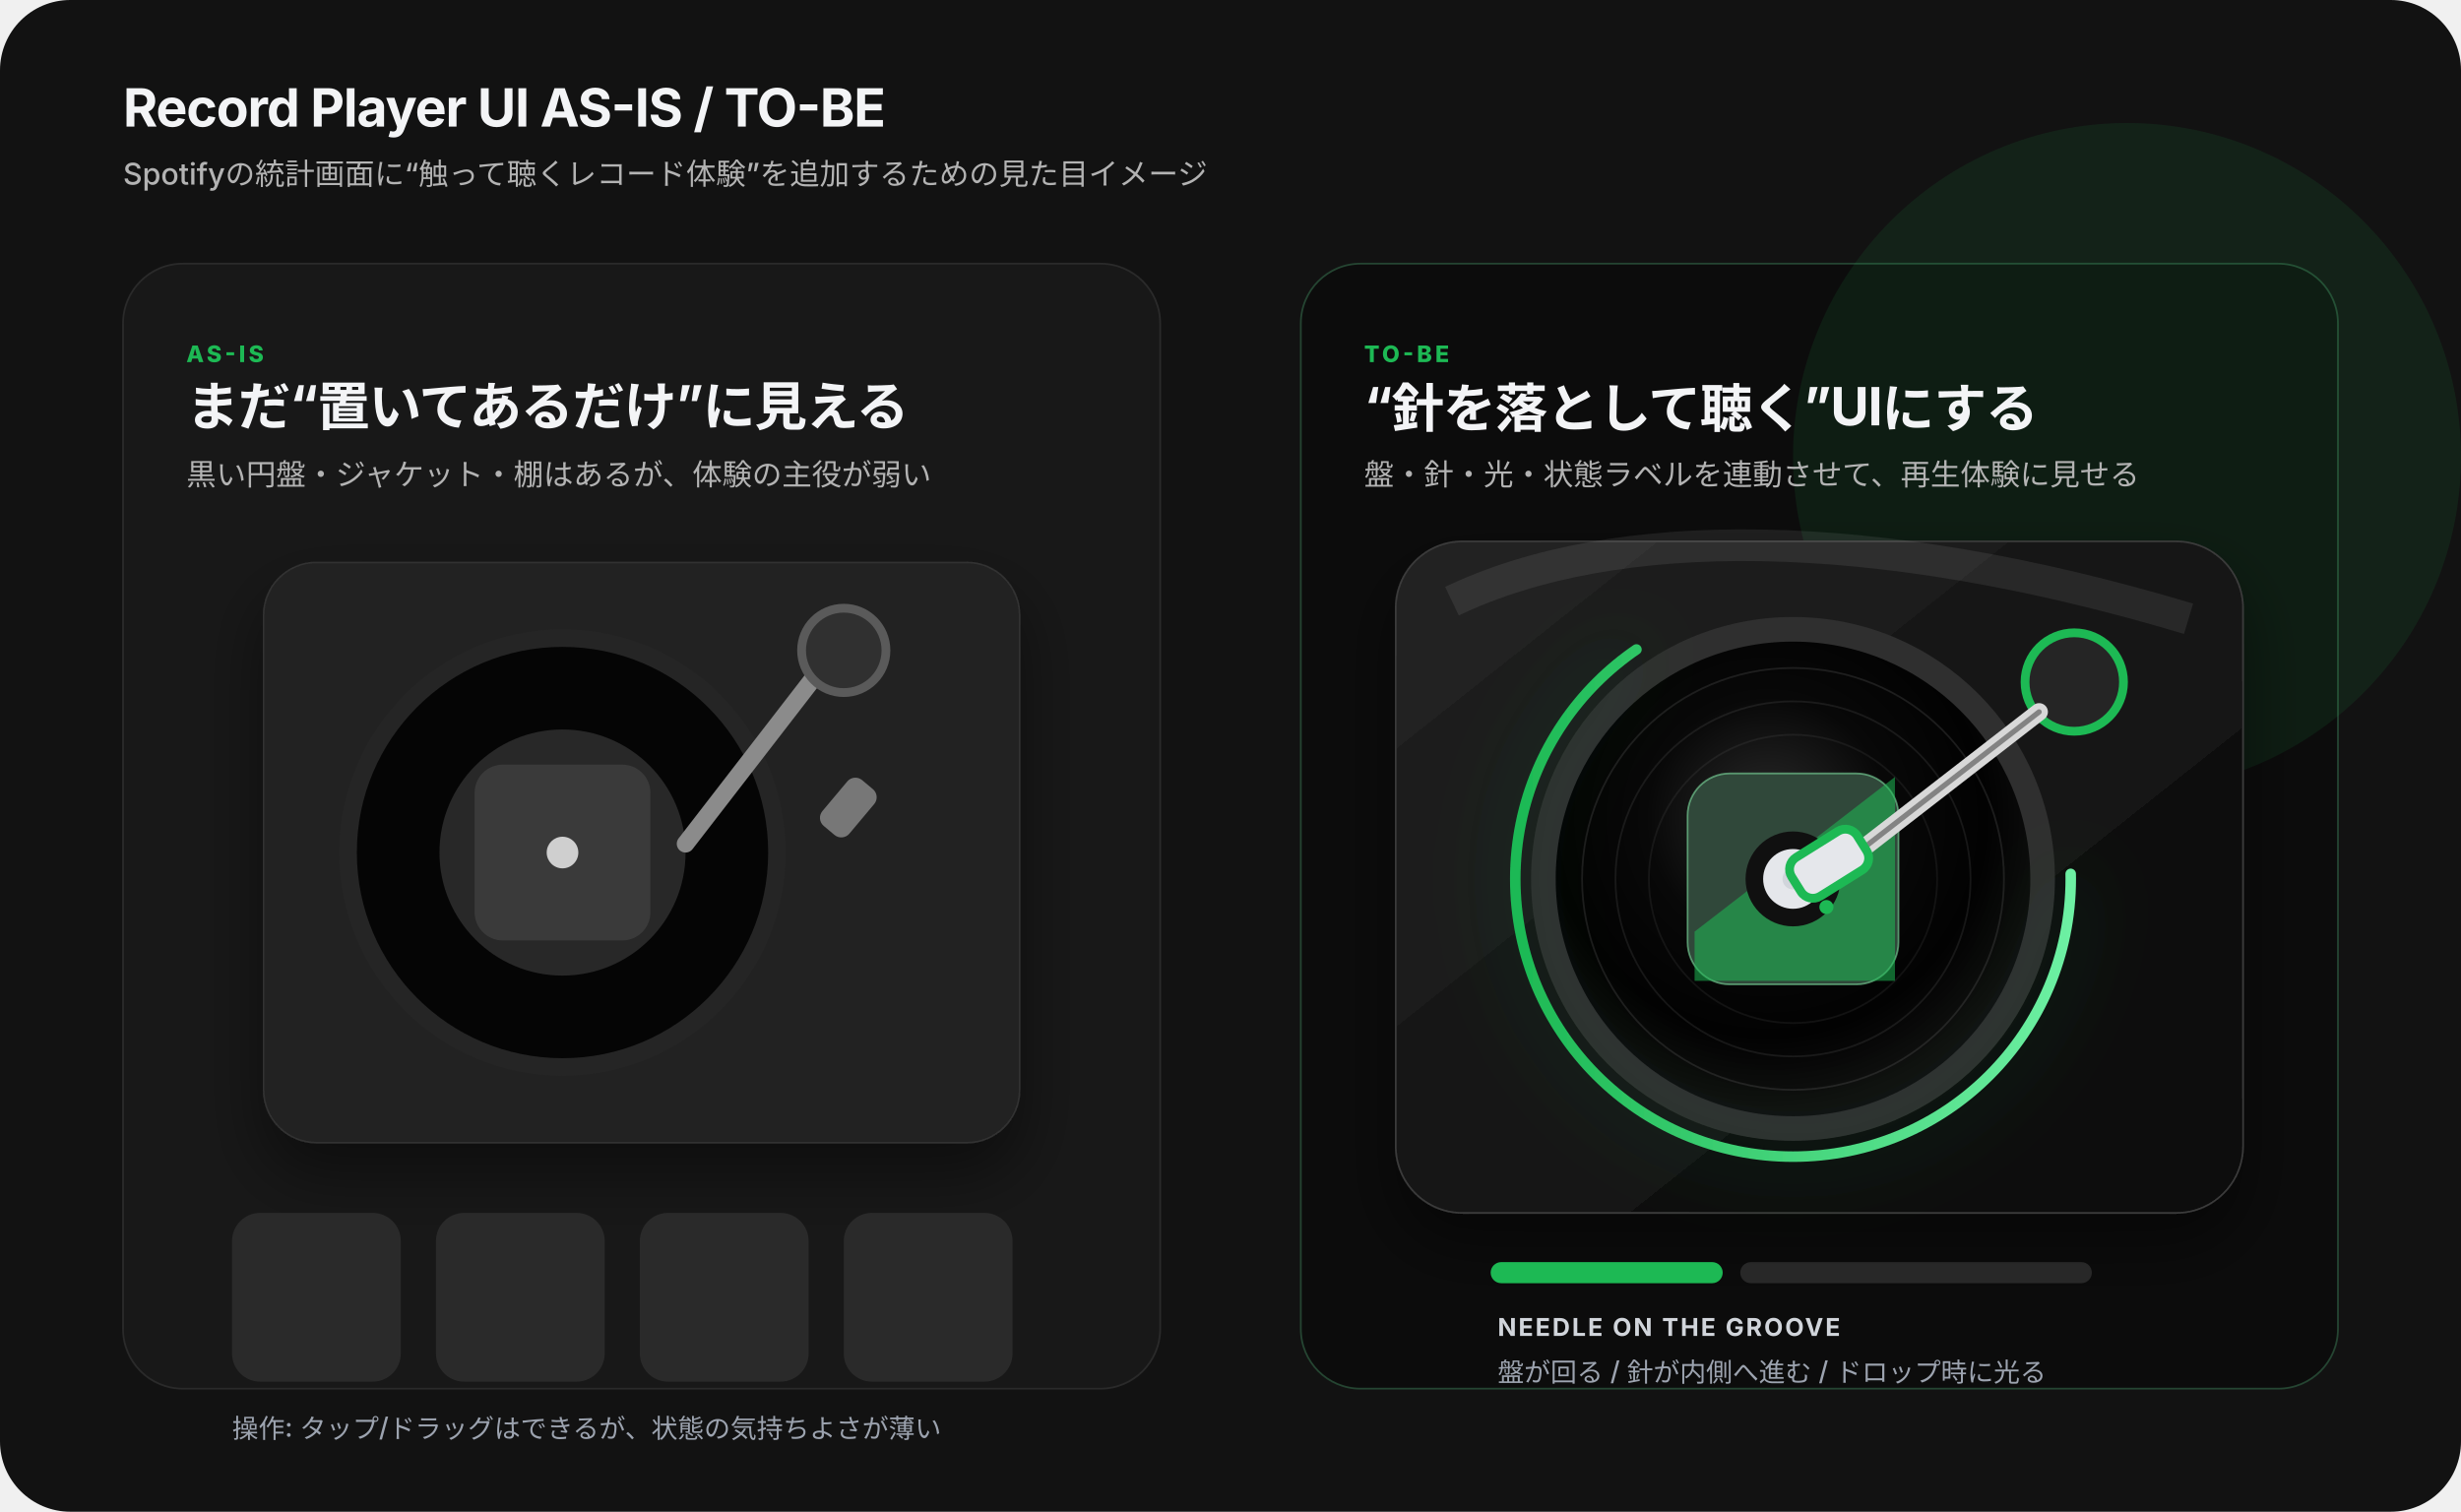
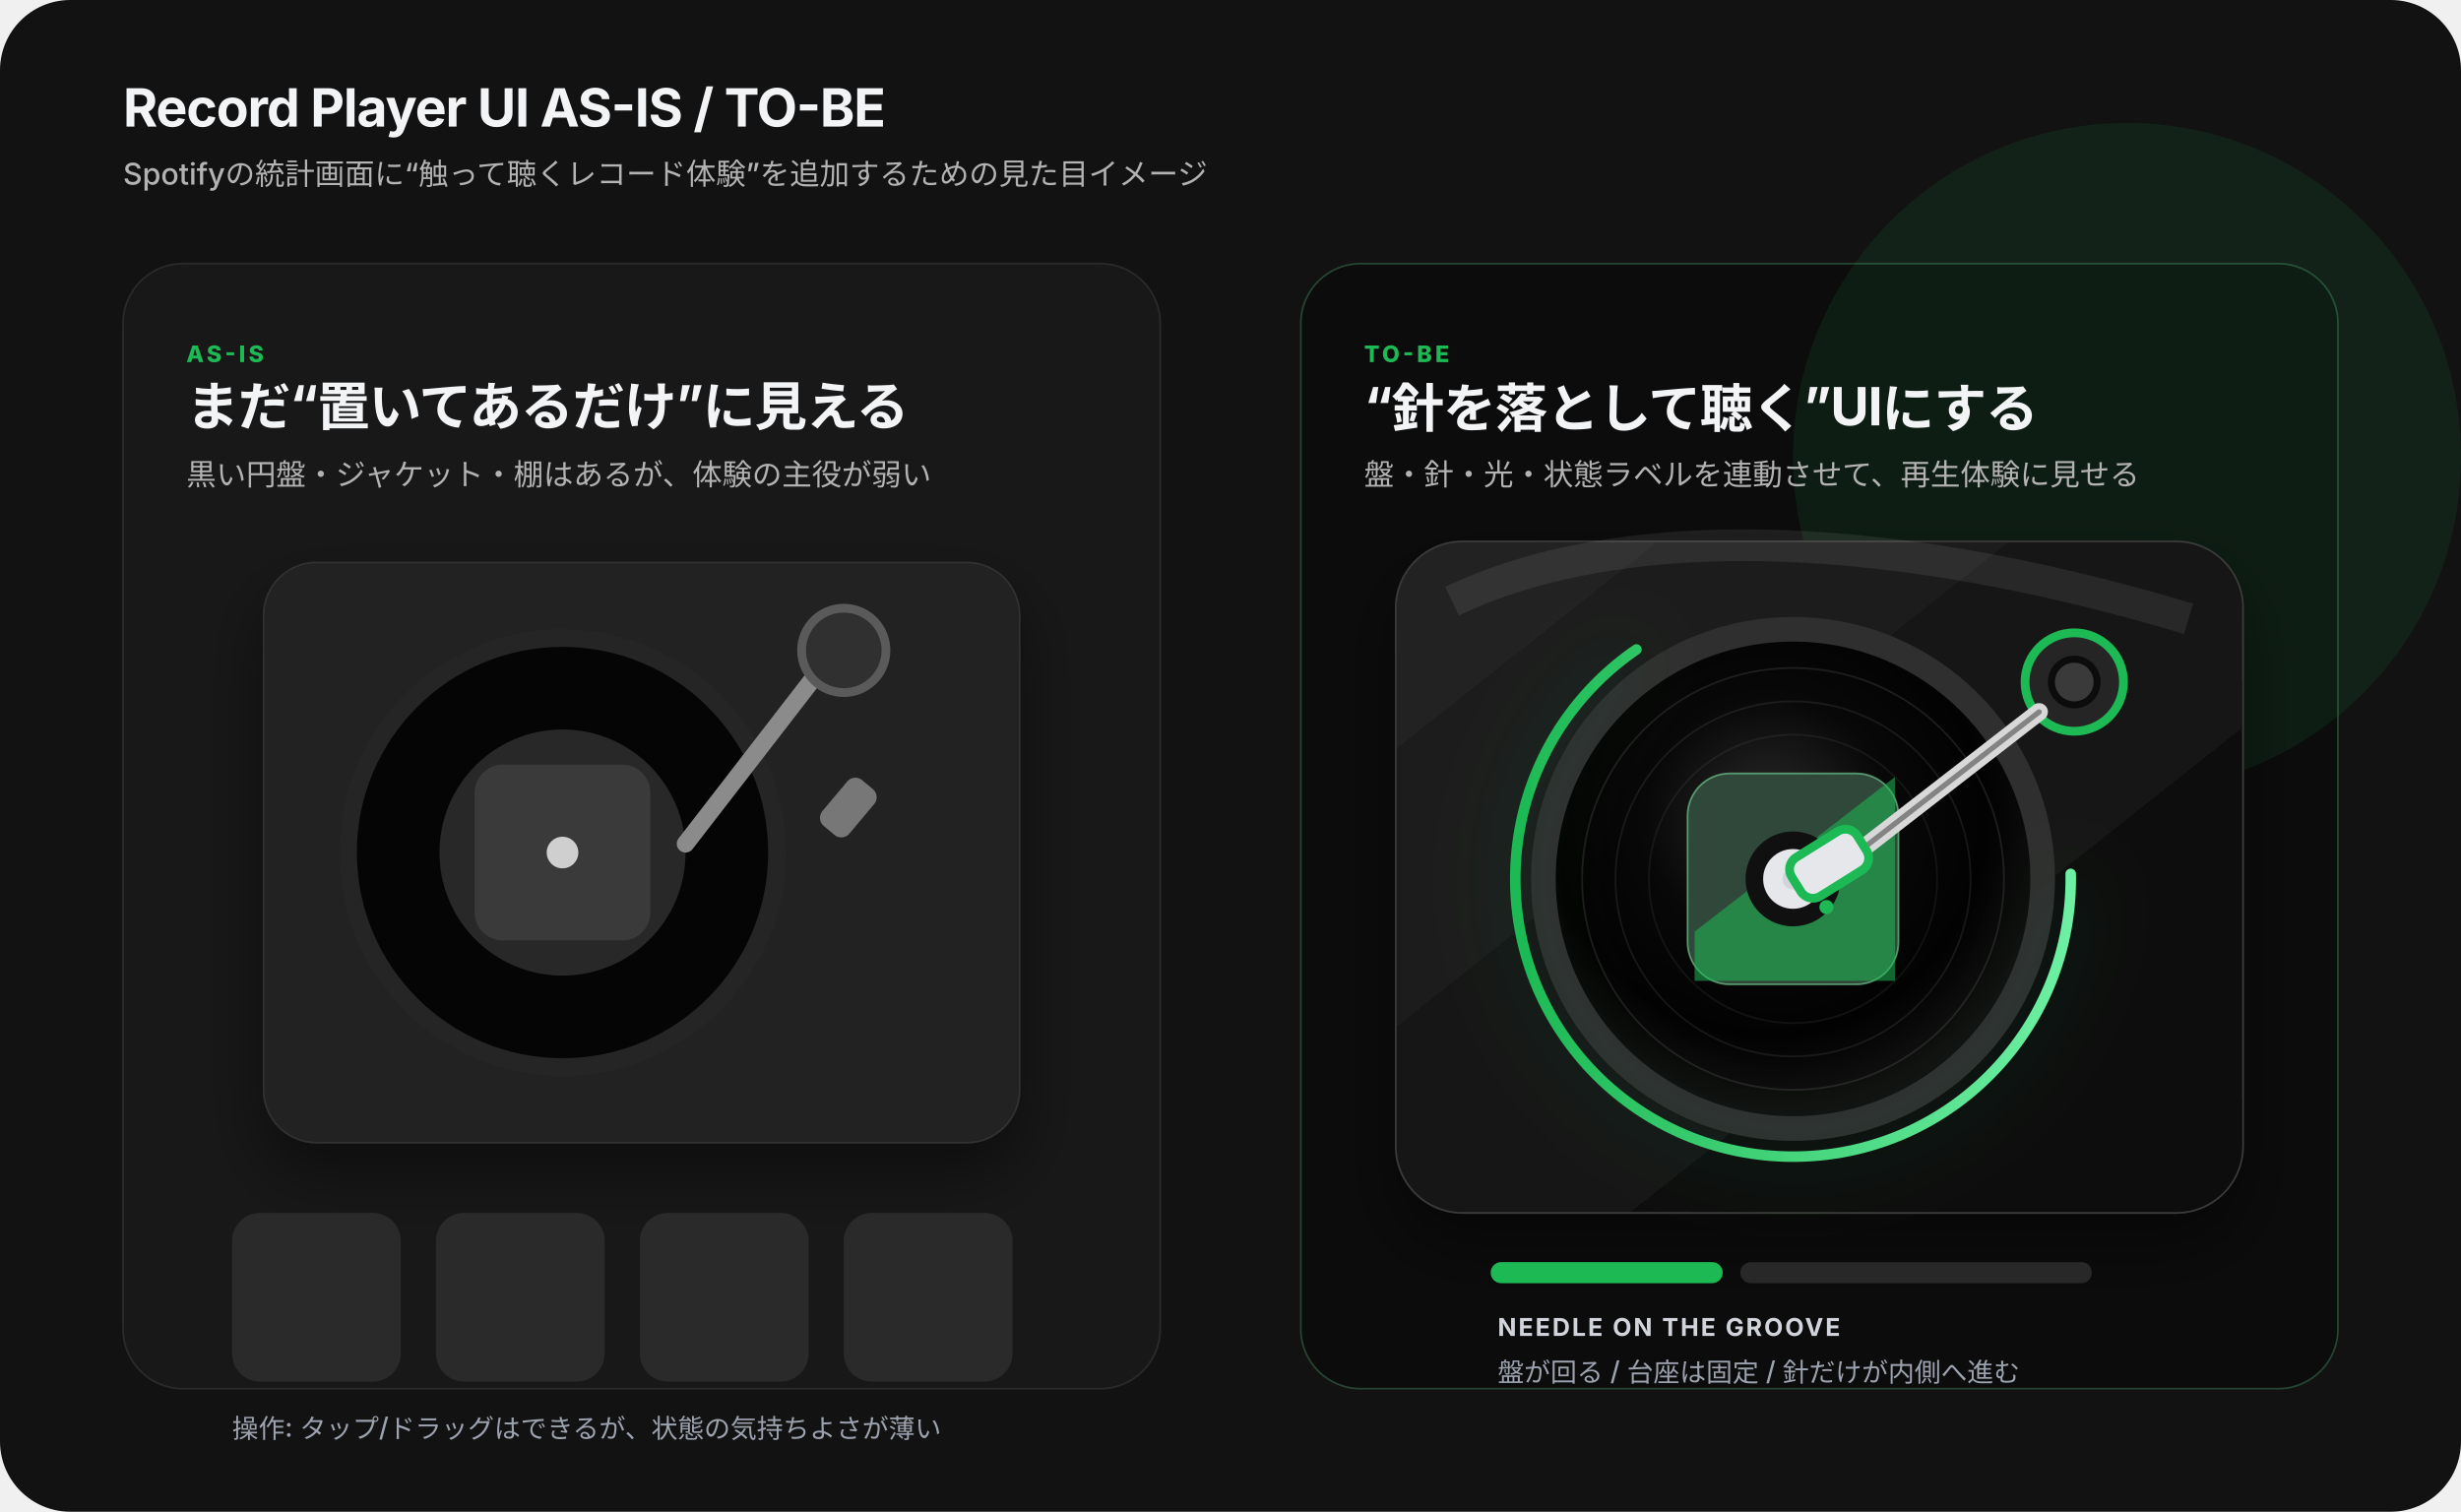
<svg xmlns="http://www.w3.org/2000/svg" width="1400" height="860" viewBox="0 0 1400 860" role="img" aria-labelledby="title desc">
  <defs>
    <radialGradient id="vinyl" cx="45%" cy="38%" r="58%">
      <stop offset="0%" stop-color="#2b2b2b" />
      <stop offset="42%" stop-color="#080808" />
      <stop offset="75%" stop-color="#020202" />
      <stop offset="100%" stop-color="#101010" />
    </radialGradient>
    <linearGradient id="panel" x1="0" x2="1" y1="0" y2="1">
      <stop offset="0" stop-color="#242424" />
      <stop offset="1" stop-color="#070707" />
    </linearGradient>
    <linearGradient id="accent" x1="0" x2="1" y1="0" y2="0">
      <stop offset="0" stop-color="#1DB954" />
      <stop offset="1" stop-color="#6df0a3" />
    </linearGradient>
    <filter id="softShadow" x="-20%" y="-20%" width="140%" height="140%">
      <feDropShadow dx="0" dy="18" stdDeviation="18" flood-color="#000" flood-opacity="0.44" />
    </filter>
    <filter id="greenGlow" x="-40%" y="-40%" width="180%" height="180%">
      <feDropShadow dx="0" dy="0" stdDeviation="10" flood-color="#1DB954" flood-opacity="0.7" />
      <feDropShadow dx="0" dy="0" stdDeviation="22" flood-color="#1DB954" flood-opacity="0.35" />
    </filter>
    <style>
      .bg { fill: #121212; }
      .label { fill: #f3f4f6; font: 700 30px Inter, Arial, sans-serif; letter-spacing: -0.02em; }
      .caption { fill: #b3b3b3; font: 500 17px Inter, Arial, sans-serif; }
      .small { fill: #d1d5db; font: 700 14px Inter, Arial, sans-serif; letter-spacing: 0.08em; }
      .note { fill: #9ca3af; font: 500 15px Inter, Arial, sans-serif; }
      .chip { fill: #1DB954; font: 800 13px Inter, Arial, sans-serif; letter-spacing: 0.14em; }
      .spin { transform-origin: 1020px 430px; animation: spin 6s linear infinite; }
      .pulse { animation: pulse 1.8s ease-in-out infinite alternate; }
-       .arm { transform-origin: 1180px 250px; animation: armMove 5.6s ease-in-out infinite; }
      .shine { animation: shine 3.8s ease-in-out infinite; }
      @keyframes spin { to { transform: rotate(360deg); } }
      @keyframes pulse { from { opacity: .35; } to { opacity: .95; } }
-       @keyframes armMove { 0%, 100% { transform: rotate(-11deg); } 45%, 65% { transform: rotate(7deg); } }
      @keyframes shine { 0%, 100% { opacity: .15; } 50% { opacity: .55; } }
    </style>
  </defs>
  <rect class="bg" width="1400" height="860" rx="40" />
  <text x="70" y="72" class="label">Record Player UI AS-IS / TO-BE</text>
  <text x="70" y="105" class="caption">Spotifyの統計画面に“触って聴くレコード体験”を追加するための見た目イメージ</text>
  <g transform="translate(70 150)">
    <rect width="590" height="640" rx="34" fill="#181818" stroke="#2a2a2a" />
    <text x="36" y="56" class="chip">AS-IS</text>
    <text x="36" y="92" class="label" font-size="28">まだ“置いてあるだけ”に見える</text>
    <text x="36" y="126" class="caption">黒い円盤・ジャケット・棚はあるが、体験の主役が弱い</text>
    <rect x="80" y="170" width="430" height="330" rx="30" fill="#202020" stroke="#303030" filter="url(#softShadow)" />
    <circle cx="250" cy="335" r="122" fill="#050505" stroke="#252525" stroke-width="10" />
    <circle cx="250" cy="335" r="70" fill="#282828" />
    <rect x="200" y="285" width="100" height="100" rx="16" fill="#3a3a3a" />
    <circle cx="250" cy="335" r="9" fill="#cfcfcf" />
    <line x1="405" y1="220" x2="320" y2="330" stroke="#8b8b8b" stroke-width="10" stroke-linecap="round" />
    <circle cx="410" cy="220" r="24" fill="#303030" stroke="#5a5a5a" stroke-width="5" />
    <rect x="394" y="316" width="34" height="20" rx="6" fill="#777" transform="rotate(-50 394 316)" />
    <g transform="translate(62 540)">
      <rect width="96" height="96" rx="16" fill="#2a2a2a" />
      <rect x="116" width="96" height="96" rx="16" fill="#2a2a2a" />
      <rect x="232" width="96" height="96" rx="16" fill="#2a2a2a" />
      <rect x="348" width="96" height="96" rx="16" fill="#2a2a2a" />
      <text x="0" y="128" class="note">操作: タップ/ドラッグはできるが、状態の気持ちよさが薄い</text>
    </g>
  </g>
  <g transform="translate(740 150)">
    <rect width="590" height="640" rx="34" fill="#0c0c0c" stroke="#254532" />
    <circle cx="470" cy="110" r="190" fill="#1DB954" opacity="0.10" class="pulse" />
    <text x="36" y="56" class="chip">TO-BE</text>
    <text x="36" y="92" class="label" font-size="28">“針を落として聴く”UIにする</text>
    <text x="36" y="126" class="caption">盤・針・光・状態ラベルを連動させて、再生体験に見せる</text>
    <rect x="54" y="158" width="482" height="382" rx="38" fill="url(#panel)" stroke="#3a3a3a" filter="url(#softShadow)" />
    <path d="M86 192 C178 148, 325 148, 505 202" fill="none" stroke="#fff" stroke-opacity="0.08" stroke-width="18" class="shine" />
    <g class="spin">
      <circle cx="280" cy="350" r="142" fill="url(#vinyl)" stroke="#2f2f2f" stroke-width="14" />
      <circle cx="280" cy="350" r="120" fill="none" stroke="#fff" stroke-opacity="0.10" stroke-width="1" />
      <circle cx="280" cy="350" r="101" fill="none" stroke="#fff" stroke-opacity="0.08" stroke-width="1" />
      <circle cx="280" cy="350" r="82" fill="none" stroke="#fff" stroke-opacity="0.06" stroke-width="1" />
      <rect x="220" y="290" width="120" height="120" rx="24" fill="#30483a" stroke="#87efac" stroke-opacity="0.55" />
      <path d="M224 380 L338 292 L338 408 L224 408Z" fill="#1DB954" opacity="0.55" />
      <circle cx="280" cy="350" r="22" fill="#e5e7eb" stroke="#101010" stroke-width="10" />
      <circle cx="280" cy="350" r="6" fill="#d1d5db" />
    </g>
    <circle cx="280" cy="350" r="158" fill="none" stroke="url(#accent)" stroke-width="6" stroke-linecap="round" stroke-dasharray="650 340" filter="url(#greenGlow)" class="pulse" />
    <g class="arm">
      <circle cx="440" cy="238" r="28" fill="#252525" stroke="#1DB954" stroke-width="5" />
-       <line x1="420" y1="255" x2="300" y2="348" stroke="#d8d8d8" stroke-width="10" stroke-linecap="round" />
-       <line x1="420" y1="255" x2="300" y2="348" stroke="#5f5f5f" stroke-width="3" stroke-linecap="round" opacity="0.7" />
-       <rect x="275" y="342" width="44" height="26" rx="8" fill="#e5e7eb" stroke="#1DB954" stroke-width="5" transform="rotate(-32 275 342)" />
-       <circle cx="299" cy="366" r="4" fill="#1DB954" />
+       <circle cx="440" cy="238" r="13" fill="#3a3a3a" stroke="#0c0c0c" stroke-width="4" />
+       <g>
+         <animateTransform attributeName="transform" type="rotate" values="-11 440 238; 7 440 238; 7 440 238; -11 440 238" keyTimes="0;0.45;0.65;1" dur="5.6s" repeatCount="indefinite" />
+         <line x1="420" y1="255" x2="300" y2="348" stroke="#d8d8d8" stroke-width="10" stroke-linecap="round" />
+         <line x1="420" y1="255" x2="300" y2="348" stroke="#5f5f5f" stroke-width="3" stroke-linecap="round" opacity="0.7" />
+         <rect x="275" y="342" width="44" height="26" rx="8" fill="#e5e7eb" stroke="#1DB954" stroke-width="5" transform="rotate(-32 275 342)" />
+         <circle cx="299" cy="366" r="4" fill="#1DB954" />
+       </g>
    </g>
    <rect x="108" y="568" width="132" height="12" rx="6" fill="#1DB954" />
    <rect x="250" y="568" width="200" height="12" rx="6" fill="#ffffff" opacity="0.12" />
    <text x="112" y="610" class="small">NEEDLE ON THE GROOVE</text>
-     <text x="112" y="636" class="note">盤が回る / 針が内側へ進む / ドロップ時に光る</text>
+     <text x="112" y="636" class="note">盤が回る / 台座は固定 / 針だけが内側へ進む</text>
  </g>
</svg>
